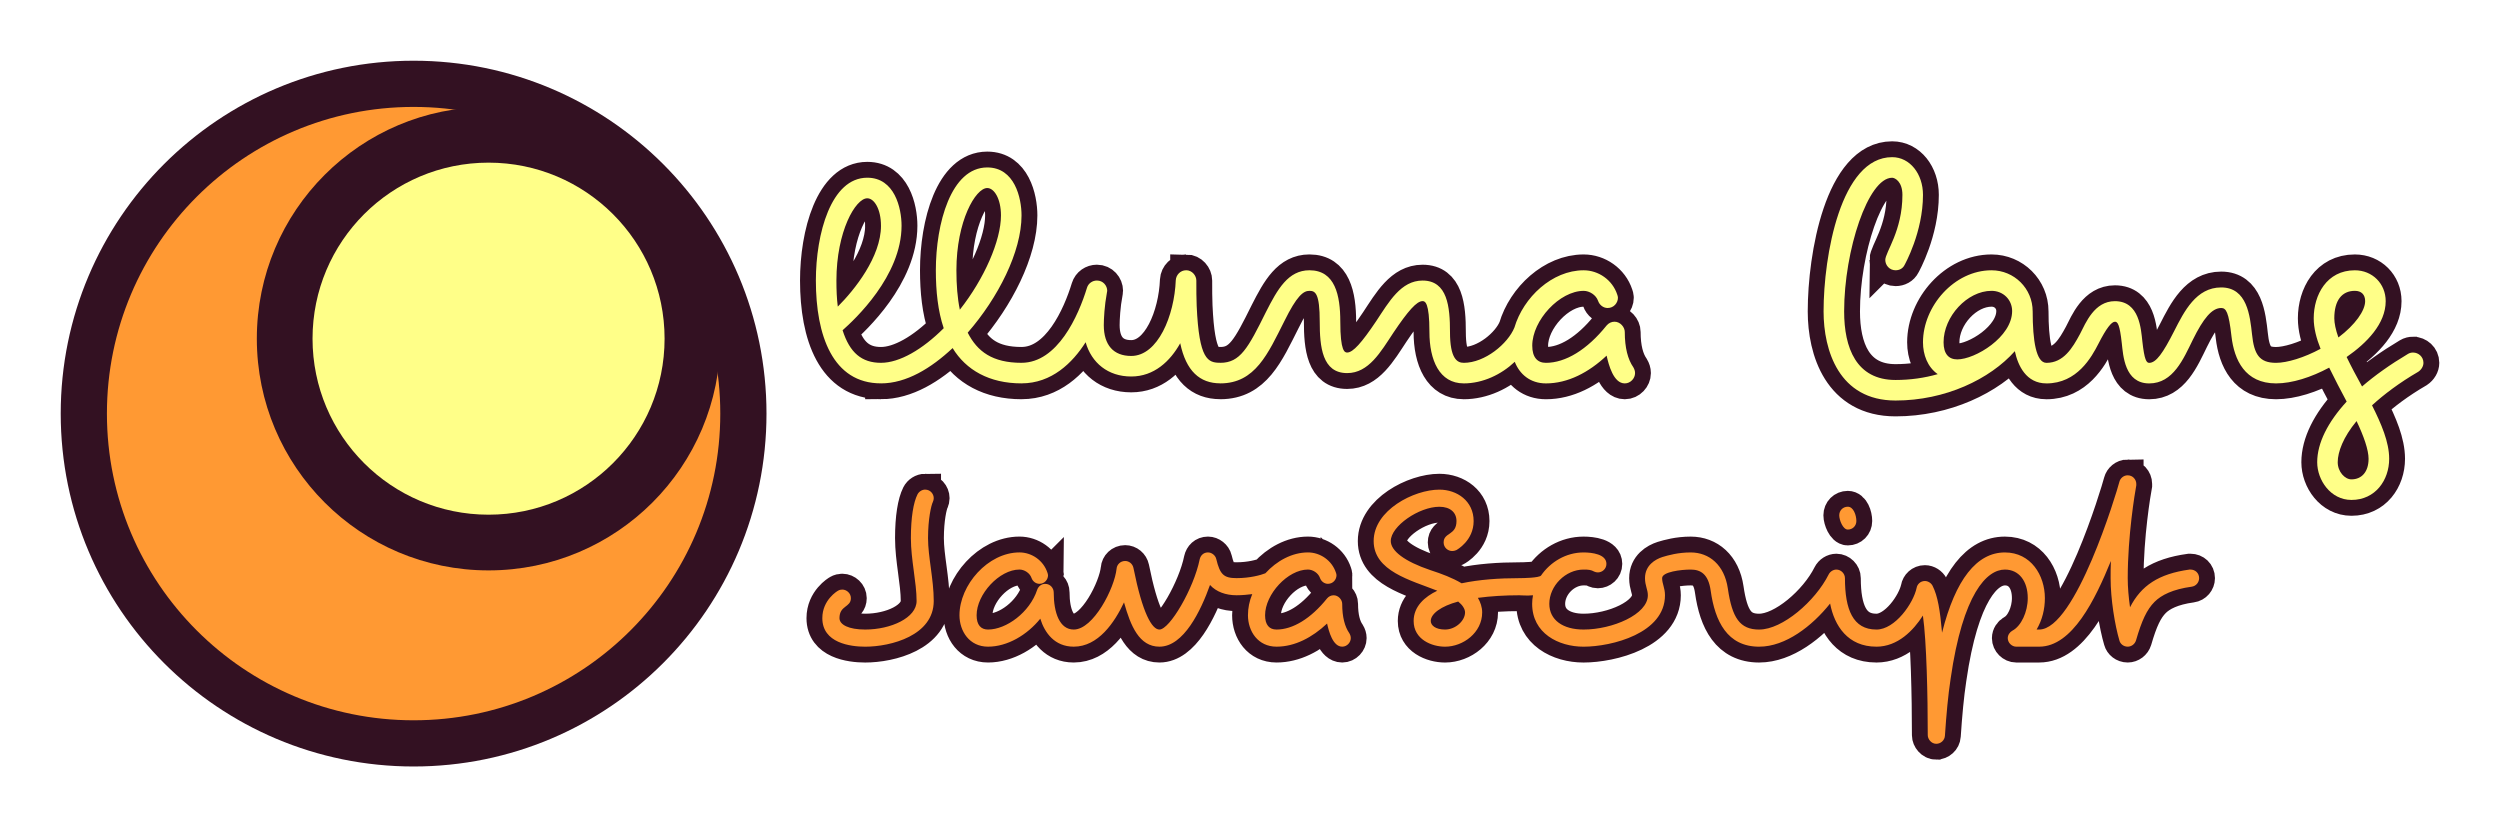
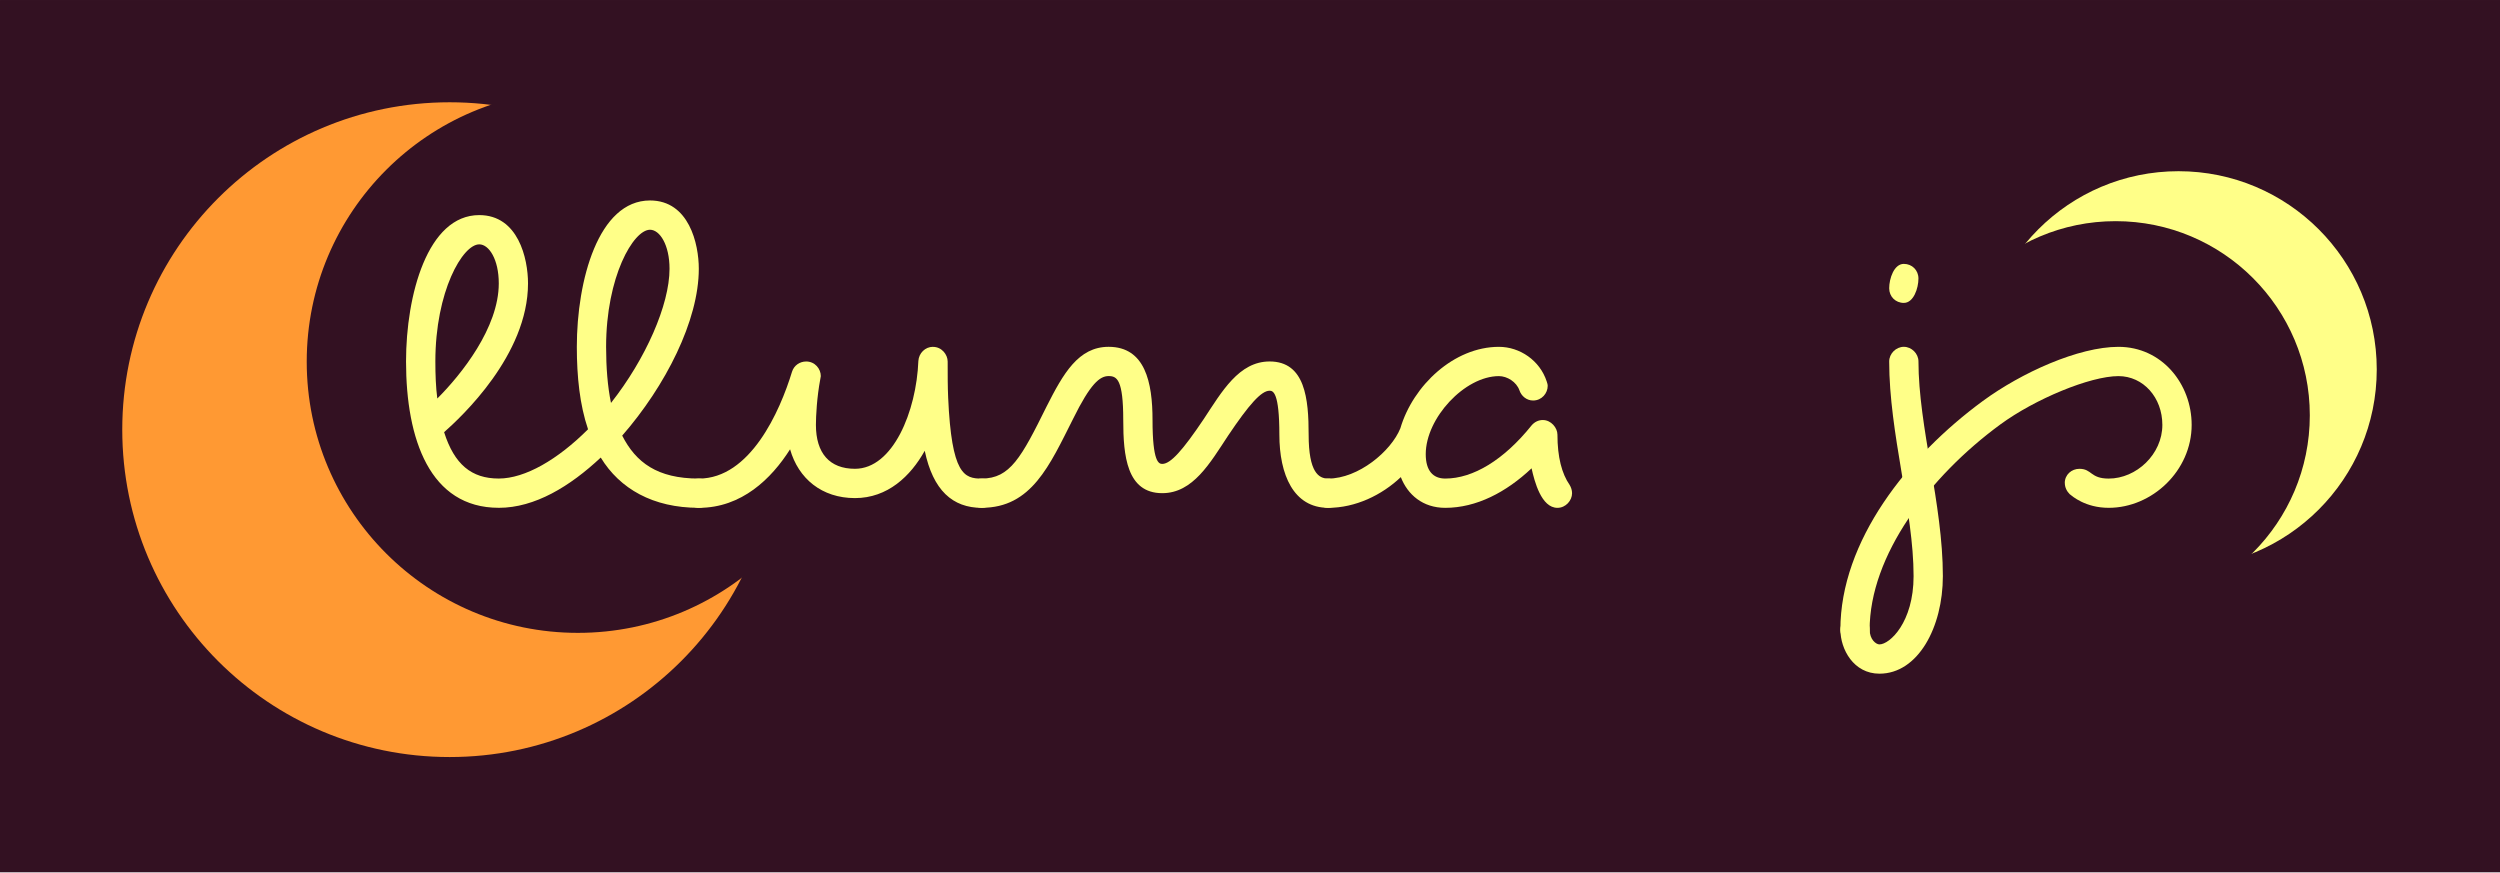
- <svg xmlns="http://www.w3.org/2000/svg" xmlns:xlink="http://www.w3.org/1999/xlink" width="123.506mm" height="40.867mm" viewBox="0 0 123.506 40.867" version="1.1" id="svg5">
+ <svg xmlns="http://www.w3.org/2000/svg" xmlns:xlink="http://www.w3.org/1999/xlink" width="115.698mm" height="40.37mm" viewBox="0 0 115.698 40.37" version="1.1" id="svg5">
  <defs id="defs2">
    <linearGradient id="linearGradient35380">
      <stop style="stop-color:#ffff88;stop-opacity:1" offset="0" id="stop35376" />
      <stop style="stop-color:#ff9933;stop-opacity:1" offset="1" id="stop35378" />
    </linearGradient>
    <linearGradient xlink:href="#linearGradient35380" id="linearGradient35382" x1="79.992" y1="27.004" x2="118.584" y2="67.474" gradientUnits="userSpaceOnUse" />
  </defs>
-   <g aria-label="lluna lang" id="text1779" style="font-size:16.933px;line-height:1.25;font-family:Pecita;-inkscape-font-specification:Pecita;fill:#ffff88;stroke:#331122;stroke-width:1.565;paint-order:stroke fill markers">
-     <path id="path849" d="m 116.844,14.876 c 0,0.474 -0.491,1.168 -1.321,1.795 -0.135,-0.373 -0.203,-0.711 -0.203,-0.948 0,-0.881 0.373,-1.355 1.016,-1.355 0.322,0 0.508,0.186 0.508,0.508 z m -1.355,7.959 c 0,-0.508 0.271,-1.236 0.931,-2.032 0.356,0.745 0.593,1.422 0.593,1.863 0,0.643 -0.339,1.016 -0.847,1.016 -0.322,0 -0.677,-0.373 -0.677,-0.847 z m 3.725,-5.419 c -0.085,0 -0.169,0.017 -0.254,0.068 -0.881,0.525 -1.643,1.067 -2.269,1.609 -0.271,-0.491 -0.542,-0.999 -0.762,-1.456 0.999,-0.694 1.93,-1.643 1.93,-2.76 0,-0.864 -0.66,-1.524 -1.524,-1.524 -1.389,0 -2.032,1.219 -2.032,2.371 0,0.491 0.135,0.999 0.339,1.507 -0.813,0.44 -1.659,0.694 -2.201,0.694 -0.83,0 -1.084,-0.423 -1.185,-1.405 -0.102,-0.914 -0.237,-2.32 -1.524,-2.32 -1.236,0 -1.829,1.185 -2.32,2.151 -0.559,1.101 -0.897,1.575 -1.236,1.575 -0.135,0 -0.237,-0.135 -0.339,-1.067 -0.068,-0.593 -0.135,-1.981 -1.355,-1.981 -1.016,0 -1.439,1.067 -1.727,1.626 -0.373,0.694 -0.813,1.422 -1.659,1.422 -0.271,0 -0.508,0.237 -0.508,0.508 0,0.271 0.237,0.508 0.508,0.508 1.524,0 2.235,-1.304 2.574,-1.964 0.389,-0.762 0.643,-1.084 0.813,-1.084 0.135,0 0.237,0.135 0.339,1.067 0.068,0.593 0.135,1.981 1.355,1.981 1.185,0 1.693,-1.219 2.151,-2.151 0.525,-1.067 0.948,-1.575 1.405,-1.575 0.237,0 0.373,0.186 0.508,1.405 0.135,1.151 0.66,2.32 2.201,2.32 0.796,0 1.744,-0.305 2.625,-0.779 0.271,0.559 0.576,1.135 0.864,1.676 -0.931,1.016 -1.456,2.049 -1.456,2.997 0,0.881 0.66,1.863 1.693,1.863 1.185,0 1.863,-0.982 1.863,-2.032 0,-0.83 -0.389,-1.727 -0.847,-2.642 0.593,-0.542 1.355,-1.118 2.286,-1.659 0.152,-0.102 0.254,-0.271 0.254,-0.44 0,-0.305 -0.254,-0.508 -0.508,-0.508 z M 96.694,17.755 c -0.423,0 -0.677,-0.271 -0.677,-0.847 0,-1.27 1.168,-2.54 2.371,-2.54 0.576,0 1.016,0.44 1.016,0.999 0,1.287 -1.829,2.388 -2.709,2.388 z m -3.556,-4.911 c 0,0.254 0.203,0.508 0.508,0.508 0.186,0 0.356,-0.085 0.44,-0.254 0.017,-0.034 0.914,-1.626 0.914,-3.471 0,-1.033 -0.643,-1.863 -1.524,-1.863 -2.54,0 -3.387,4.877 -3.387,7.62 0,1.93 0.762,4.403 3.556,4.403 2.455,0 4.657,-1.05 5.893,-2.438 0.152,0.711 0.559,1.592 1.558,1.592 0.271,0 0.508,-0.237 0.508,-0.508 0,-0.271 -0.237,-0.508 -0.508,-0.508 -0.508,0 -0.677,-1.101 -0.677,-2.54 0,-1.135 -0.914,-2.032 -2.032,-2.032 -1.846,0 -3.387,1.778 -3.387,3.556 0,0.61 0.22,1.219 0.728,1.575 -0.643,0.186 -1.355,0.288 -2.083,0.288 -1.947,0 -2.54,-1.592 -2.54,-3.387 0,-3.014 1.185,-6.604 2.371,-6.604 0.135,0 0.508,0.186 0.508,0.847 0,1.778 -0.847,2.828 -0.847,3.217 z m -13.208,1.863 c 0,-0.051 -0.017,-0.102 -0.034,-0.152 -0.237,-0.728 -0.931,-1.202 -1.659,-1.202 -1.558,0 -2.98,1.338 -3.421,2.828 -0.322,0.796 -1.456,1.744 -2.506,1.744 -0.271,0 -0.508,0.237 -0.508,0.508 0,0.271 0.237,0.508 0.508,0.508 0.948,0 1.863,-0.44 2.523,-1.067 0.237,0.61 0.762,1.067 1.541,1.067 1.084,0 2.117,-0.542 2.997,-1.372 0.102,0.457 0.339,1.372 0.897,1.372 0.288,0 0.508,-0.254 0.508,-0.508 0,-0.102 -0.034,-0.203 -0.085,-0.288 -0.271,-0.389 -0.423,-0.965 -0.423,-1.744 0,-0.237 -0.22,-0.508 -0.508,-0.508 -0.152,0 -0.288,0.068 -0.389,0.186 -0.965,1.202 -2.032,1.846 -2.997,1.846 -0.423,0 -0.677,-0.271 -0.677,-0.847 0,-1.253 1.355,-2.709 2.54,-2.709 0.288,0 0.61,0.203 0.711,0.491 0.068,0.203 0.254,0.356 0.474,0.356 0.305,0 0.508,-0.254 0.508,-0.508 z m -7.112,3.725 c 0,-0.271 -0.237,-0.508 -0.508,-0.508 -0.322,0 -0.677,-0.203 -0.677,-1.524 0,-1.236 -0.119,-2.54 -1.355,-2.54 -1.067,0 -1.659,1.05 -2.286,1.998 -0.728,1.084 -1.151,1.558 -1.439,1.558 -0.119,0 -0.339,-0.051 -0.339,-1.524 0,-1.304 -0.254,-2.54 -1.524,-2.54 -1.05,0 -1.575,0.931 -2.151,2.066 -0.881,1.778 -1.27,2.506 -2.252,2.506 -0.271,0 -0.508,0.237 -0.508,0.508 0,0.271 0.237,0.508 0.508,0.508 1.727,0 2.354,-1.473 3.167,-3.082 0.61,-1.236 0.931,-1.49 1.236,-1.49 0.288,0 0.508,0.119 0.508,1.524 0,1.236 0.119,2.54 1.355,2.54 1.067,0 1.659,-1.05 2.286,-1.998 0.728,-1.084 1.151,-1.558 1.439,-1.558 0.119,0 0.339,0.051 0.339,1.524 0,1.389 0.491,2.54 1.693,2.54 0.271,0 0.508,-0.237 0.508,-0.508 z m -14.224,-5.08 c -0.271,0 -0.491,0.22 -0.508,0.491 -0.068,1.744 -0.881,3.742 -2.201,3.742 -0.881,0 -1.355,-0.542 -1.355,-1.524 0,-0.305 0.034,-0.965 0.152,-1.592 0,-0.034 0.017,-0.068 0.017,-0.102 0,-0.254 -0.203,-0.508 -0.508,-0.508 -0.22,0 -0.423,0.135 -0.491,0.356 -0.423,1.389 -1.456,3.708 -3.234,3.708 -0.271,0 -0.508,0.237 -0.508,0.508 0,0.271 0.237,0.508 0.508,0.508 1.49,0 2.523,-1.016 3.167,-2.032 0.288,1.016 1.101,1.693 2.252,1.693 1.135,0 1.93,-0.762 2.421,-1.643 0.288,1.372 0.965,1.981 1.981,1.981 0.271,0 0.508,-0.237 0.508,-0.508 0,-0.271 -0.237,-0.508 -0.508,-0.508 -0.61,0 -1.05,-0.135 -1.168,-2.811 -0.017,-0.373 -0.017,-0.796 -0.017,-1.253 0,-0.237 -0.203,-0.508 -0.508,-0.508 z M 43.523,11.151 c 0,1.541 -1.304,3.167 -2.134,3.996 -0.051,-0.389 -0.068,-0.83 -0.068,-1.287 0,-2.438 0.948,-4.064 1.524,-4.064 0.339,0 0.677,0.525 0.677,1.355 z m 5.927,-0.508 c 0,1.253 -0.83,3.133 -2.032,4.657 -0.119,-0.576 -0.169,-1.236 -0.169,-1.947 0,-2.438 0.948,-4.064 1.524,-4.064 0.339,0 0.677,0.525 0.677,1.355 z m -5.927,8.297 c 1.253,0 2.472,-0.745 3.539,-1.744 0.66,1.084 1.812,1.744 3.404,1.744 0.271,0 0.508,-0.237 0.508,-0.508 0,-0.271 -0.237,-0.508 -0.508,-0.508 -1.439,0 -2.184,-0.559 -2.659,-1.49 1.507,-1.727 2.659,-3.996 2.659,-5.791 0,-0.864 -0.339,-2.371 -1.693,-2.371 -1.795,0 -2.54,2.777 -2.54,5.08 0,1.033 0.102,2.015 0.389,2.862 -1.05,1.05 -2.184,1.71 -3.099,1.71 -0.948,0 -1.541,-0.491 -1.897,-1.609 0.593,-0.525 2.913,-2.675 2.913,-5.165 0,-0.864 -0.339,-2.371 -1.693,-2.371 -1.795,0 -2.54,2.777 -2.54,5.08 0,2.709 0.83,5.08 3.217,5.08 z" />
-   </g>
-   <circle style="fill:#ff9933;fill-opacity:1;stroke:#331122;stroke-width:4.565;stroke-linecap:round;stroke-miterlimit:4;stroke-dasharray:none;stroke-opacity:1;paint-order:stroke markers fill" id="path13469" cx="20.433" cy="20.433" r="15.151" />
-   <circle style="fill:#331122;fill-opacity:1;stroke-width:0.2;stroke-linecap:round;paint-order:stroke markers fill" id="circle13551" cx="24.136" cy="16.731" r="11.448" />
-   <circle style="fill:#ffff88;fill-opacity:1;stroke-width:0.152;stroke-linecap:round;paint-order:stroke markers fill" id="circle14039" cx="24.136" cy="16.731" r="8.696" />
-   <g aria-label="JavaScript" id="text5897" style="font-size:14.111px;line-height:1.25;font-family:Pecita;-inkscape-font-specification:Pecita;fill:#ff9933;stroke:#331122;stroke-width:1.565;paint-order:stroke fill markers">
-     <path id="path868" d="m 105.115,23.481 c -0.212,0 -0.367,0.155 -0.409,0.31 -0.141,0.55 -2.173,7.31 -3.965,7.31 -0.226,0 -0.423,0.198 -0.423,0.423 0,0.226 0.198,0.423 0.423,0.423 1.637,0 2.766,-2.328 3.542,-4.233 -0.014,0.268 -0.014,0.564 -0.014,0.847 0,1.044 0.212,2.328 0.437,3.09 0.042,0.155 0.198,0.296 0.409,0.296 0.183,0 0.353,-0.127 0.409,-0.31 0.282,-0.974 0.536,-1.524 0.917,-1.905 0.339,-0.339 0.903,-0.621 1.834,-0.748 0.212,-0.028 0.367,-0.212 0.367,-0.423 0,-0.254 -0.198,-0.423 -0.423,-0.423 h -0.056 c -1.524,0.212 -2.385,0.79 -2.935,1.863 -0.071,-0.508 -0.113,-1.002 -0.113,-1.439 0,-2.103 0.353,-4.205 0.423,-4.586 v -0.071 c 0,-0.212 -0.169,-0.423 -0.423,-0.423 z m -9.454,13.264 c 0.212,0 0.409,-0.169 0.423,-0.395 0.071,-1.058 0.155,-1.99 0.282,-2.822 0.607,-4.219 1.792,-5.39 2.681,-5.39 0.691,0 1.129,0.564 1.129,1.411 0,0.677 -0.325,1.383 -0.762,1.609 -0.127,0.071 -0.226,0.212 -0.226,0.367 0,0.226 0.198,0.423 0.423,0.423 h 1.129 c 0.226,0 0.423,-0.198 0.423,-0.423 0,-0.226 -0.198,-0.423 -0.423,-0.423 h -0.127 c 0.282,-0.48 0.409,-1.016 0.409,-1.552 0,-1.129 -0.691,-2.258 -1.976,-2.258 -1.383,0 -2.441,1.326 -3.104,3.965 -0.099,-1.115 -0.212,-1.806 -0.466,-2.314 -0.071,-0.141 -0.226,-0.24 -0.381,-0.24 -0.226,0 -0.381,0.169 -0.409,0.339 -0.155,0.748 -1.058,2.06 -1.99,2.06 -0.226,0 -0.423,0.198 -0.423,0.423 0,0.226 0.198,0.423 0.423,0.423 1.058,0 1.834,-0.804 2.3,-1.538 0.183,1.284 0.24,3.979 0.24,5.913 0,0.183 0.169,0.423 0.423,0.423 z M 91.286,25.033 c -0.24,0 -0.423,0.183 -0.423,0.423 0,0.24 0.183,0.706 0.423,0.706 0.24,0 0.423,-0.183 0.423,-0.423 0,-0.282 -0.141,-0.706 -0.423,-0.706 z m 1.834,6.491 c 0,-0.226 -0.198,-0.423 -0.423,-0.423 -1.157,0 -1.552,-0.988 -1.552,-2.54 0,-0.226 -0.198,-0.423 -0.423,-0.423 -0.155,0 -0.31,0.099 -0.381,0.24 -0.663,1.326 -2.286,2.723 -3.429,2.723 -0.226,0 -0.423,0.198 -0.423,0.423 0,0.226 0.198,0.423 0.423,0.423 1.298,0 2.611,-1.016 3.5,-2.131 0.212,1.101 0.875,2.131 2.286,2.131 0.226,0 0.423,-0.198 0.423,-0.423 z M 81.408,29.408 c 0,0.945 -1.75,1.693 -3.175,1.693 -1.016,0 -1.693,-0.466 -1.693,-1.27 0,-0.889 0.804,-1.693 1.693,-1.693 0.254,0 0.367,0.014 0.522,0.099 0.056,0.028 0.127,0.042 0.183,0.042 0.212,0 0.423,-0.169 0.423,-0.423 0,-0.48 -0.72,-0.564 -1.129,-0.564 -0.861,0 -1.637,0.466 -2.103,1.143 -0.099,0.113 -0.875,0.127 -1.072,0.127 -0.226,0 -0.423,0.198 -0.423,0.423 0,0.226 0.198,0.423 0.423,0.423 0.056,0 0.226,0.014 0.423,0.014 0.085,0 0.169,-0.014 0.254,-0.014 -0.028,0.141 -0.042,0.282 -0.042,0.423 0,1.453 1.298,2.117 2.54,2.117 1.397,0 4.022,-0.663 4.022,-2.54 0,-0.367 -0.141,-0.564 -0.141,-0.847 0,-0.31 0.931,-0.423 1.411,-0.423 0.494,0 0.875,0.226 0.988,1.044 0.212,1.51 0.818,2.766 2.399,2.766 0.226,0 0.423,-0.198 0.423,-0.423 0,-0.226 -0.198,-0.423 -0.423,-0.423 -0.96,0 -1.341,-0.579 -1.552,-2.032 -0.169,-1.157 -0.917,-1.778 -1.834,-1.778 -0.621,0 -1.115,0.141 -1.397,0.226 -0.353,0.113 -0.861,0.409 -0.861,1.044 0,0.367 0.141,0.564 0.141,0.847 z m -9.37,0.31 c 0.212,0.169 0.339,0.367 0.339,0.536 0,0.409 -0.466,0.847 -0.988,0.847 -0.48,0 -0.706,-0.212 -0.706,-0.423 0,-0.353 0.508,-0.734 1.355,-0.96 z m -1.03,-0.536 c -0.621,0.296 -1.171,0.776 -1.171,1.496 0,0.917 0.903,1.27 1.552,1.27 0.889,0 1.834,-0.691 1.834,-1.693 0,-0.254 -0.085,-0.508 -0.212,-0.72 0.635,-0.085 1.341,-0.127 2.046,-0.127 0.226,0 0.423,-0.198 0.423,-0.423 0,-0.226 -0.198,-0.423 -0.423,-0.423 -1.002,0 -1.99,0.071 -2.85,0.254 -0.452,-0.268 -0.974,-0.466 -1.538,-0.649 -1.298,-0.437 -1.961,-0.96 -1.961,-1.439 0,-0.734 1.397,-1.693 2.399,-1.693 0.536,0 0.847,0.282 0.847,0.706 0,0.72 -0.635,0.55 -0.635,1.058 0,0.254 0.212,0.423 0.423,0.423 0.071,0 0.127,-0.014 0.198,-0.042 0.028,-0.014 0.861,-0.466 0.861,-1.439 0,-0.988 -0.818,-1.552 -1.693,-1.552 -1.256,0 -3.246,1.016 -3.246,2.54 0,1.482 1.82,1.933 3.147,2.455 z m -4.981,-0.762 c 0,-0.042 -0.014,-0.085 -0.028,-0.127 -0.198,-0.607 -0.776,-1.002 -1.383,-1.002 -0.79,0 -1.552,0.423 -2.103,1.03 -0.212,0.085 -0.748,0.24 -1.425,0.24 -0.226,0 -0.423,0.198 -0.423,0.423 0,0.226 0.198,0.423 0.423,0.423 0.282,0 0.55,-0.028 0.776,-0.056 -0.141,0.339 -0.212,0.691 -0.212,1.044 0,0.79 0.494,1.552 1.411,1.552 0.903,0 1.764,-0.452 2.498,-1.143 0.085,0.381 0.282,1.143 0.748,1.143 0.24,0 0.423,-0.212 0.423,-0.423 0,-0.085 -0.028,-0.169 -0.071,-0.24 -0.226,-0.325 -0.353,-0.804 -0.353,-1.453 0,-0.198 -0.183,-0.423 -0.423,-0.423 -0.127,0 -0.24,0.056 -0.325,0.155 -0.804,1.002 -1.693,1.538 -2.498,1.538 -0.353,0 -0.564,-0.226 -0.564,-0.706 0,-1.044 1.129,-2.258 2.117,-2.258 0.24,0 0.508,0.169 0.593,0.409 0.056,0.169 0.212,0.296 0.395,0.296 0.254,0 0.423,-0.212 0.423,-0.423 z m -4.516,0.564 c 0,-0.226 -0.198,-0.423 -0.423,-0.423 -0.635,0 -0.818,-0.183 -1.002,-0.945 -0.042,-0.183 -0.226,-0.325 -0.409,-0.325 -0.226,0 -0.367,0.155 -0.409,0.339 -0.296,1.453 -1.482,3.471 -1.99,3.471 -0.367,0 -0.833,-0.79 -1.284,-3.048 -0.042,-0.198 -0.212,-0.339 -0.409,-0.339 -0.24,0 -0.409,0.183 -0.423,0.381 -0.099,0.96 -1.143,3.006 -2.117,3.006 -0.226,0 -0.423,0.198 -0.423,0.423 0,0.226 0.198,0.423 0.423,0.423 1.214,0 2.018,-1.199 2.484,-2.187 0.325,1.157 0.748,2.187 1.75,2.187 1.199,0 2.046,-1.778 2.498,-3.048 0.31,0.339 0.776,0.508 1.312,0.508 0.226,0 0.423,-0.198 0.423,-0.423 z m -9.737,-0.564 c 0,-0.042 -0.014,-0.085 -0.028,-0.127 -0.198,-0.607 -0.776,-1.002 -1.383,-1.002 -1.552,0 -2.963,1.609 -2.963,3.104 0,0.79 0.494,1.552 1.411,1.552 0.96,0 1.933,-0.579 2.582,-1.383 0.212,0.691 0.706,1.383 1.651,1.383 0.226,0 0.423,-0.198 0.423,-0.423 0,-0.226 -0.198,-0.423 -0.423,-0.423 -0.691,0 -0.988,-0.818 -0.988,-1.834 0,-0.212 -0.169,-0.423 -0.423,-0.423 -0.183,0 -0.339,0.127 -0.395,0.296 -0.367,1.115 -1.524,1.961 -2.427,1.961 -0.353,0 -0.564,-0.226 -0.564,-0.706 0,-1.044 1.129,-2.258 2.117,-2.258 0.24,0 0.508,0.169 0.593,0.409 0.056,0.169 0.212,0.296 0.395,0.296 0.254,0 0.423,-0.212 0.423,-0.423 z m -6.068,-4.233 c -0.155,0 -0.31,0.099 -0.381,0.24 -0.198,0.395 -0.325,1.129 -0.325,2.159 0,1.058 0.282,2.187 0.282,3.104 0,0.833 -1.27,1.411 -2.54,1.411 -0.818,0 -1.27,-0.24 -1.27,-0.564 0,-0.635 0.564,-0.522 0.564,-0.988 0,-0.24 -0.212,-0.423 -0.423,-0.423 -0.071,0 -0.141,0.014 -0.212,0.056 -0.028,0.014 -0.776,0.452 -0.776,1.355 0,1.228 1.383,1.411 2.117,1.411 1.27,0 3.387,-0.55 3.387,-2.258 0,-1.058 -0.282,-2.187 -0.282,-3.104 0,-0.945 0.155,-1.623 0.24,-1.792 0.028,-0.056 0.042,-0.127 0.042,-0.183 0,-0.212 -0.169,-0.423 -0.423,-0.423 z" />
+   <g id="layer1" transform="translate(-116.5179,-93.38364)">
+     <rect style="fill:#331122;fill-opacity:1;stroke-width:0.565;stroke-linecap:round;stroke-miterlimit:4;stroke-dasharray:none;paint-order:normal" id="rect20294" width="115.698" height="40.37" x="116.518" y="93.384" />
+     <circle style="fill:#ffff88;fill-opacity:1;stroke-width:0.16;stroke-linecap:round;paint-order:stroke markers fill" id="circle14039" cx="217.338" cy="110.481" r="9.174" />
+     <circle style="fill:#ff9933;fill-opacity:1;stroke-width:0.265;stroke-linecap:round;paint-order:stroke markers fill" id="path13469" cx="137.327" cy="113.268" r="15.151" />
+     <circle style="fill:#331122;fill-opacity:1;stroke-width:0.219;stroke-linecap:round;paint-order:stroke markers fill" id="circle13551" cx="143.263" cy="110.122" r="12.55" />
+     <circle style="fill:#331122;fill-opacity:1;stroke-width:0.157;stroke-linecap:round;paint-order:stroke markers fill" id="circle1374" cx="214.428" cy="112.605" r="8.986" />
+     <g aria-label="lluna js" id="text1779" style="font-size:22.578px;font-family:Pecita;-inkscape-font-specification:Pecita;fill:#ffff88;stroke-width:0.265">
+       <path d="m 139.601,106.499 c 0,2.055 -1.738,4.222 -2.845,5.328 -0.068,-0.519 -0.09,-1.106 -0.09,-1.716 0,-3.251 1.264,-5.419 2.032,-5.419 0.452,0 0.903,0.7 0.903,1.806 z m 7.902,-0.677 c 0,1.671 -1.106,4.177 -2.709,6.209 -0.158,-0.768 -0.226,-1.648 -0.226,-2.596 0,-3.251 1.264,-5.419 2.032,-5.419 0.452,0 0.903,0.7 0.903,1.806 z m -7.902,11.063 c 1.671,0 3.296,-0.993 4.719,-2.326 0.881,1.445 2.416,2.326 4.538,2.326 0.361,0 0.677,-0.316 0.677,-0.677 0,-0.361 -0.316,-0.677 -0.677,-0.677 -1.919,0 -2.913,-0.745 -3.545,-1.987 2.009,-2.303 3.545,-5.328 3.545,-7.722 0,-1.151 -0.452,-3.161 -2.258,-3.161 -2.393,0 -3.387,3.703 -3.387,6.773 0,1.377 0.135,2.687 0.519,3.816 -1.4,1.4 -2.913,2.28 -4.132,2.28 -1.264,0 -2.055,-0.655 -2.529,-2.145 0.79,-0.7 3.883,-3.567 3.883,-6.886 0,-1.151 -0.452,-3.161 -2.258,-3.161 -2.393,0 -3.387,3.703 -3.387,6.773 0,3.612 1.106,6.773 4.29,6.773 z" id="path1215" />
+       <path d="m 159.696,109.434 c -0.361,0 -0.655,0.294 -0.677,0.655 -0.09,2.326 -1.174,4.99 -2.935,4.99 -1.174,0 -1.806,-0.722 -1.806,-2.032 0,-0.406 0.045,-1.287 0.203,-2.122 0,-0.045 0.023,-0.09 0.023,-0.135 0,-0.339 -0.271,-0.677 -0.677,-0.677 -0.294,0 -0.564,0.181 -0.655,0.474 -0.564,1.851 -1.942,4.945 -4.312,4.945 -0.361,0 -0.677,0.316 -0.677,0.677 0,0.361 0.316,0.677 0.677,0.677 1.987,0 3.364,-1.355 4.222,-2.709 0.384,1.355 1.468,2.258 3.003,2.258 1.513,0 2.574,-1.016 3.229,-2.19 0.384,1.829 1.287,2.642 2.642,2.642 0.361,0 0.677,-0.316 0.677,-0.677 0,-0.361 -0.316,-0.677 -0.677,-0.677 -0.813,0 -1.4,-0.181 -1.558,-3.748 -0.023,-0.497 -0.023,-1.061 -0.023,-1.671 0,-0.316 -0.271,-0.677 -0.677,-0.677 z" id="path1217" />
+       <path d="m 178.661,116.208 c 0,-0.361 -0.316,-0.677 -0.677,-0.677 -0.429,0 -0.903,-0.271 -0.903,-2.032 0,-1.648 -0.158,-3.387 -1.806,-3.387 -1.422,0 -2.213,1.4 -3.048,2.664 -0.971,1.445 -1.535,2.077 -1.919,2.077 -0.158,0 -0.452,-0.068 -0.452,-2.032 0,-1.738 -0.339,-3.387 -2.032,-3.387 -1.4,0 -2.1,1.242 -2.867,2.754 -1.174,2.371 -1.693,3.342 -3.003,3.342 -0.361,0 -0.677,0.316 -0.677,0.677 0,0.361 0.316,0.677 0.677,0.677 2.303,0 3.138,-1.964 4.222,-4.109 0.813,-1.648 1.242,-1.987 1.648,-1.987 0.384,0 0.677,0.158 0.677,2.032 0,1.648 0.158,3.387 1.806,3.387 1.422,0 2.213,-1.4 3.048,-2.664 0.971,-1.445 1.535,-2.077 1.919,-2.077 0.158,0 0.452,0.068 0.452,2.032 0,1.851 0.655,3.387 2.258,3.387 0.361,0 0.677,-0.316 0.677,-0.677 z" id="path1219" />
+       <path d="m 188.144,111.241 c 0,-0.068 -0.023,-0.135 -0.045,-0.203 -0.316,-0.971 -1.242,-1.603 -2.213,-1.603 -2.077,0 -3.974,1.784 -4.561,3.771 -0.429,1.061 -1.942,2.326 -3.342,2.326 -0.361,0 -0.677,0.316 -0.677,0.677 0,0.361 0.316,0.677 0.677,0.677 1.264,0 2.484,-0.587 3.364,-1.422 0.316,0.813 1.016,1.422 2.055,1.422 1.445,0 2.822,-0.722 3.996,-1.829 0.135,0.61 0.452,1.829 1.197,1.829 0.384,0 0.677,-0.339 0.677,-0.677 0,-0.135 -0.045,-0.271 -0.113,-0.384 -0.361,-0.519 -0.564,-1.287 -0.564,-2.326 0,-0.316 -0.294,-0.677 -0.677,-0.677 -0.203,0 -0.384,0.09 -0.519,0.248 -1.287,1.603 -2.709,2.461 -3.996,2.461 -0.564,0 -0.903,-0.361 -0.903,-1.129 0,-1.671 1.806,-3.612 3.387,-3.612 0.384,0 0.813,0.271 0.948,0.655 0.09,0.271 0.339,0.474 0.632,0.474 0.406,0 0.677,-0.339 0.677,-0.677 z" id="path1221" />
+       <path d="m 204.625,105.596 c -0.452,0 -0.677,0.677 -0.677,1.129 0,0.384 0.294,0.677 0.677,0.677 0.452,0 0.677,-0.677 0.677,-1.129 0,-0.384 -0.294,-0.677 -0.677,-0.677 z m 0,3.838 c -0.361,0 -0.677,0.316 -0.677,0.677 0,3.319 1.129,6.931 1.129,9.934 0,2.145 -1.106,3.161 -1.58,3.161 -0.158,0 -0.452,-0.226 -0.452,-0.677 0,-0.361 -0.316,-0.677 -0.677,-0.677 -0.361,0 -0.677,0.316 -0.677,0.677 0,0.903 0.61,2.032 1.806,2.032 1.784,0 2.935,-2.145 2.935,-4.516 0,-3.319 -1.129,-6.931 -1.129,-9.934 0,-0.361 -0.316,-0.677 -0.677,-0.677 z" id="path1223" />
+       <path d="m 212.076,115.734 c 0,0.203 0.09,0.384 0.226,0.519 0.113,0.09 0.722,0.632 1.806,0.632 2.009,0 3.838,-1.716 3.838,-3.838 0,-1.897 -1.377,-3.612 -3.387,-3.612 -1.851,0 -4.493,1.197 -6.277,2.506 -3.477,2.551 -6.593,6.48 -6.593,10.589 0,0.361 0.316,0.677 0.677,0.677 0.361,0 0.677,-0.316 0.677,-0.677 0,-3.432 2.754,-7.089 6.051,-9.505 1.603,-1.174 4.154,-2.235 5.464,-2.235 1.151,0 2.032,0.993 2.032,2.258 0,1.355 -1.197,2.484 -2.484,2.484 -0.858,0 -0.768,-0.452 -1.355,-0.452 -0.361,0 -0.677,0.271 -0.677,0.655 z" id="path1225" />
+     </g>
  </g>
</svg>
